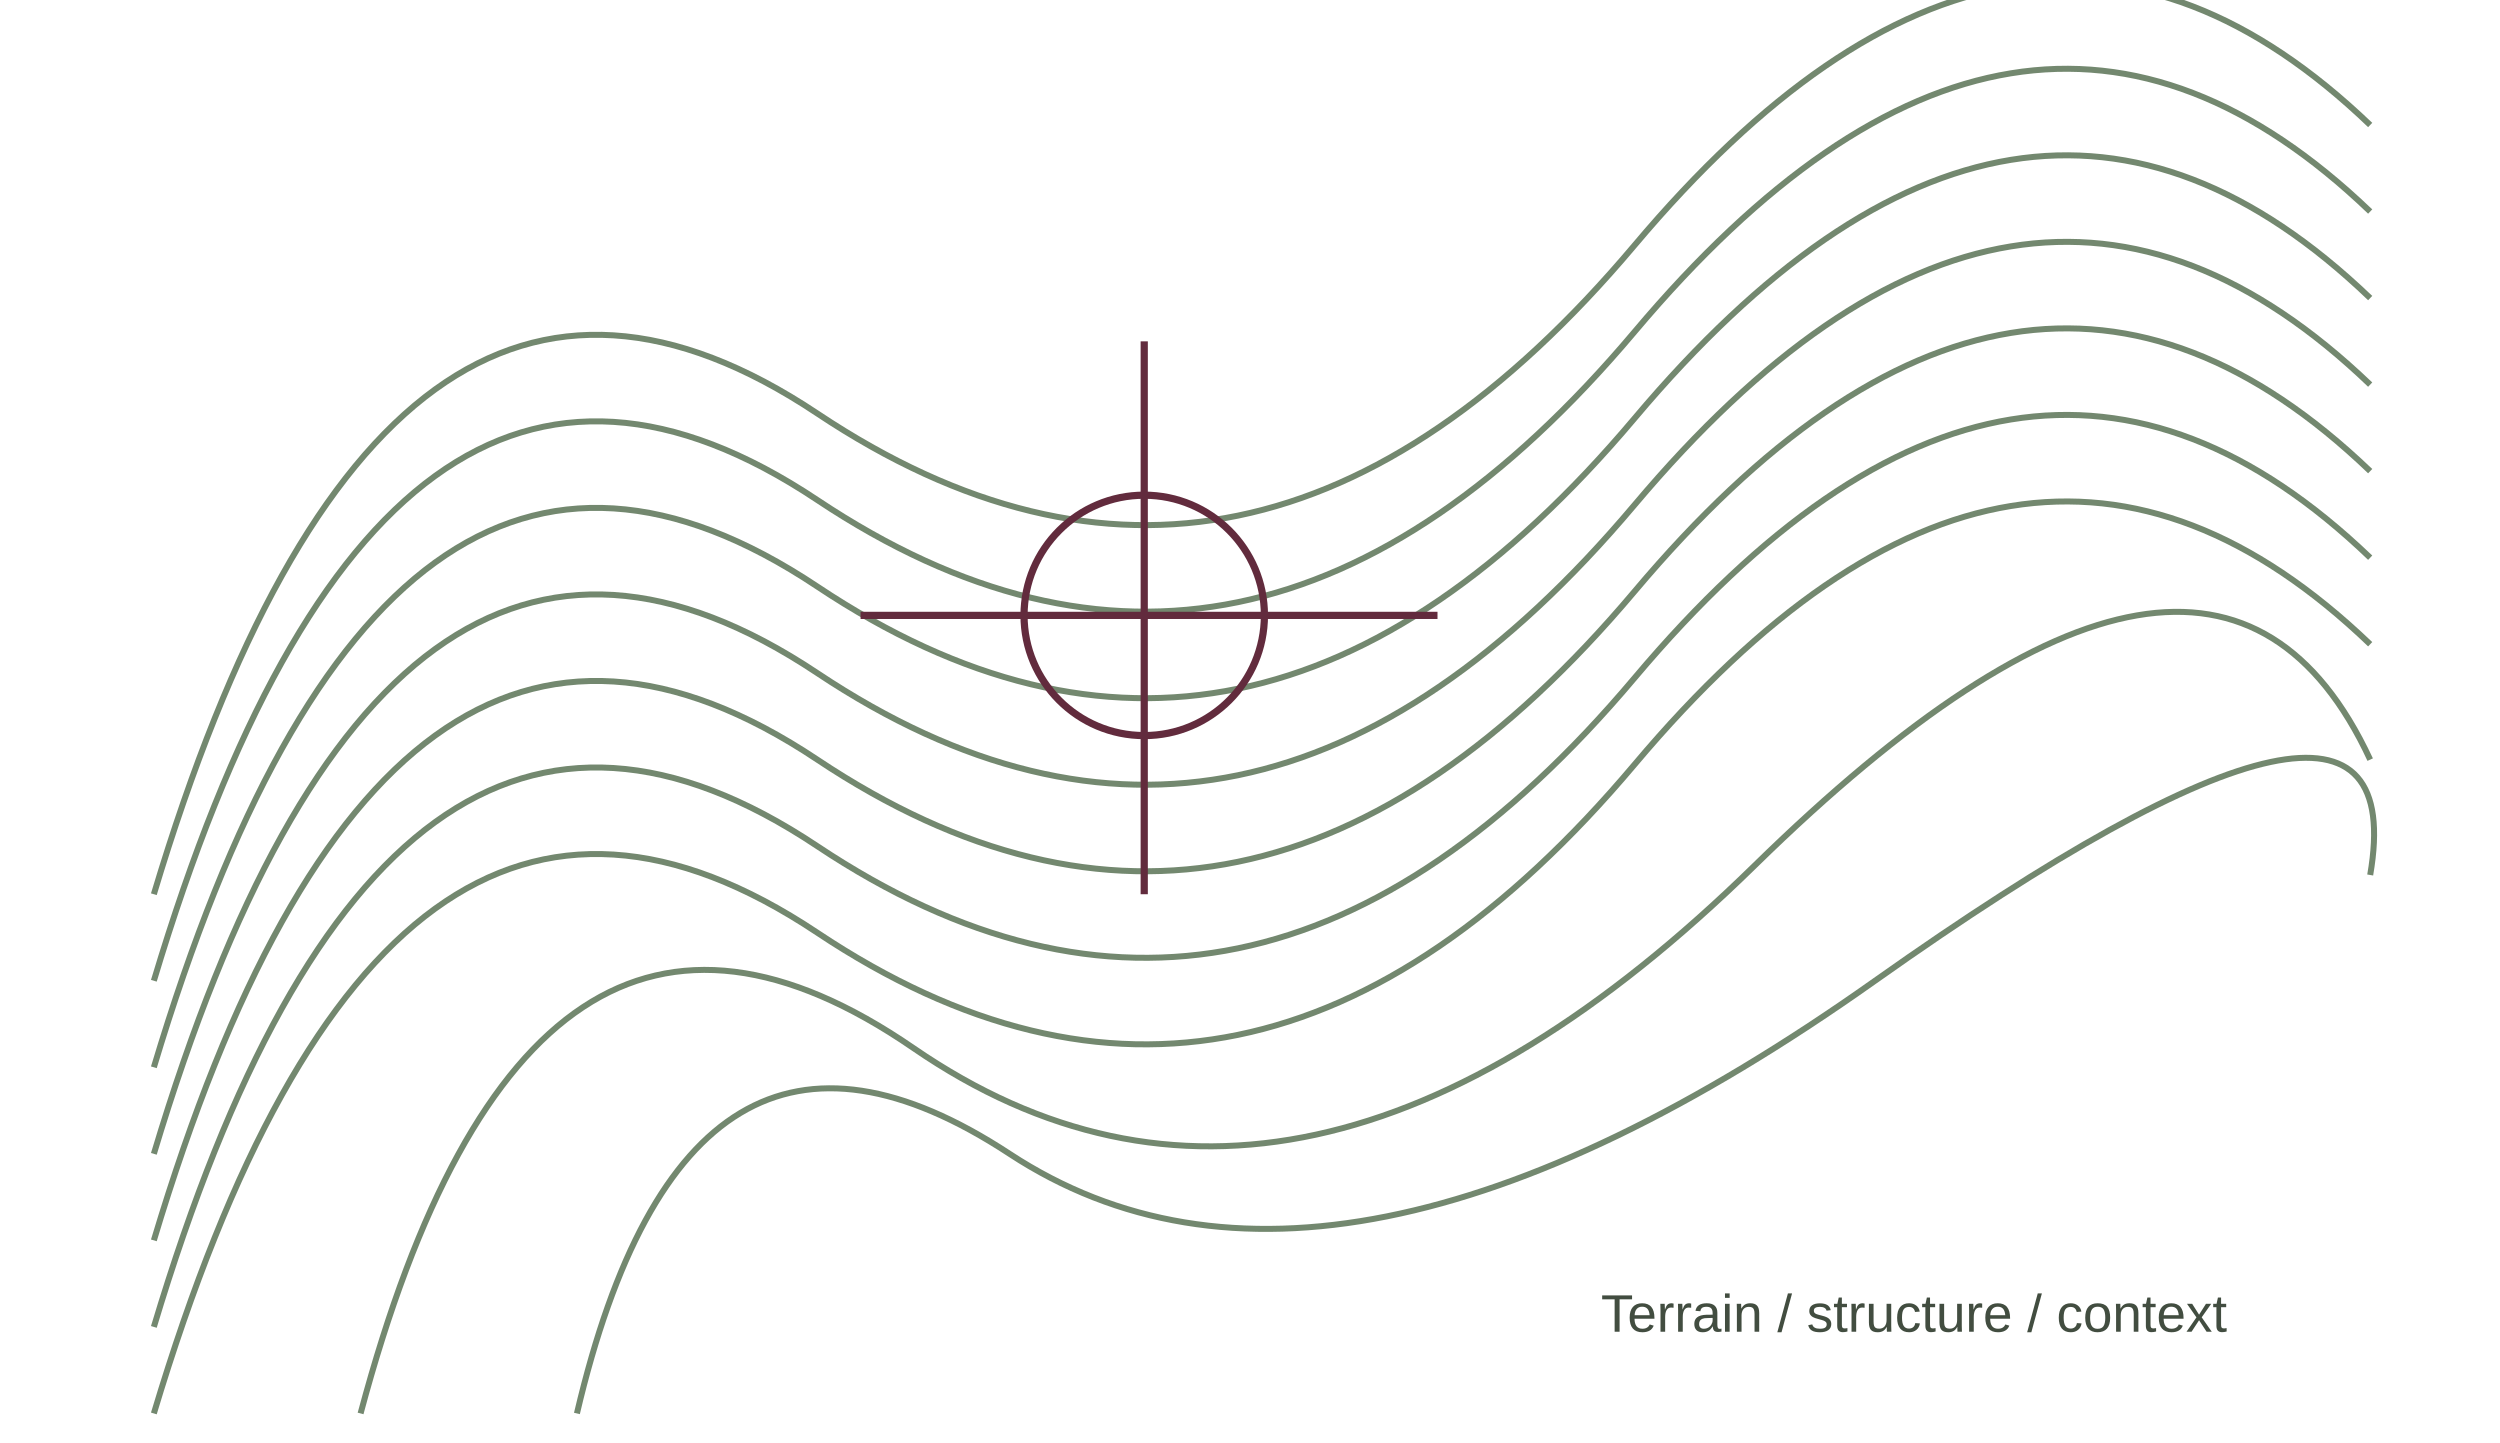
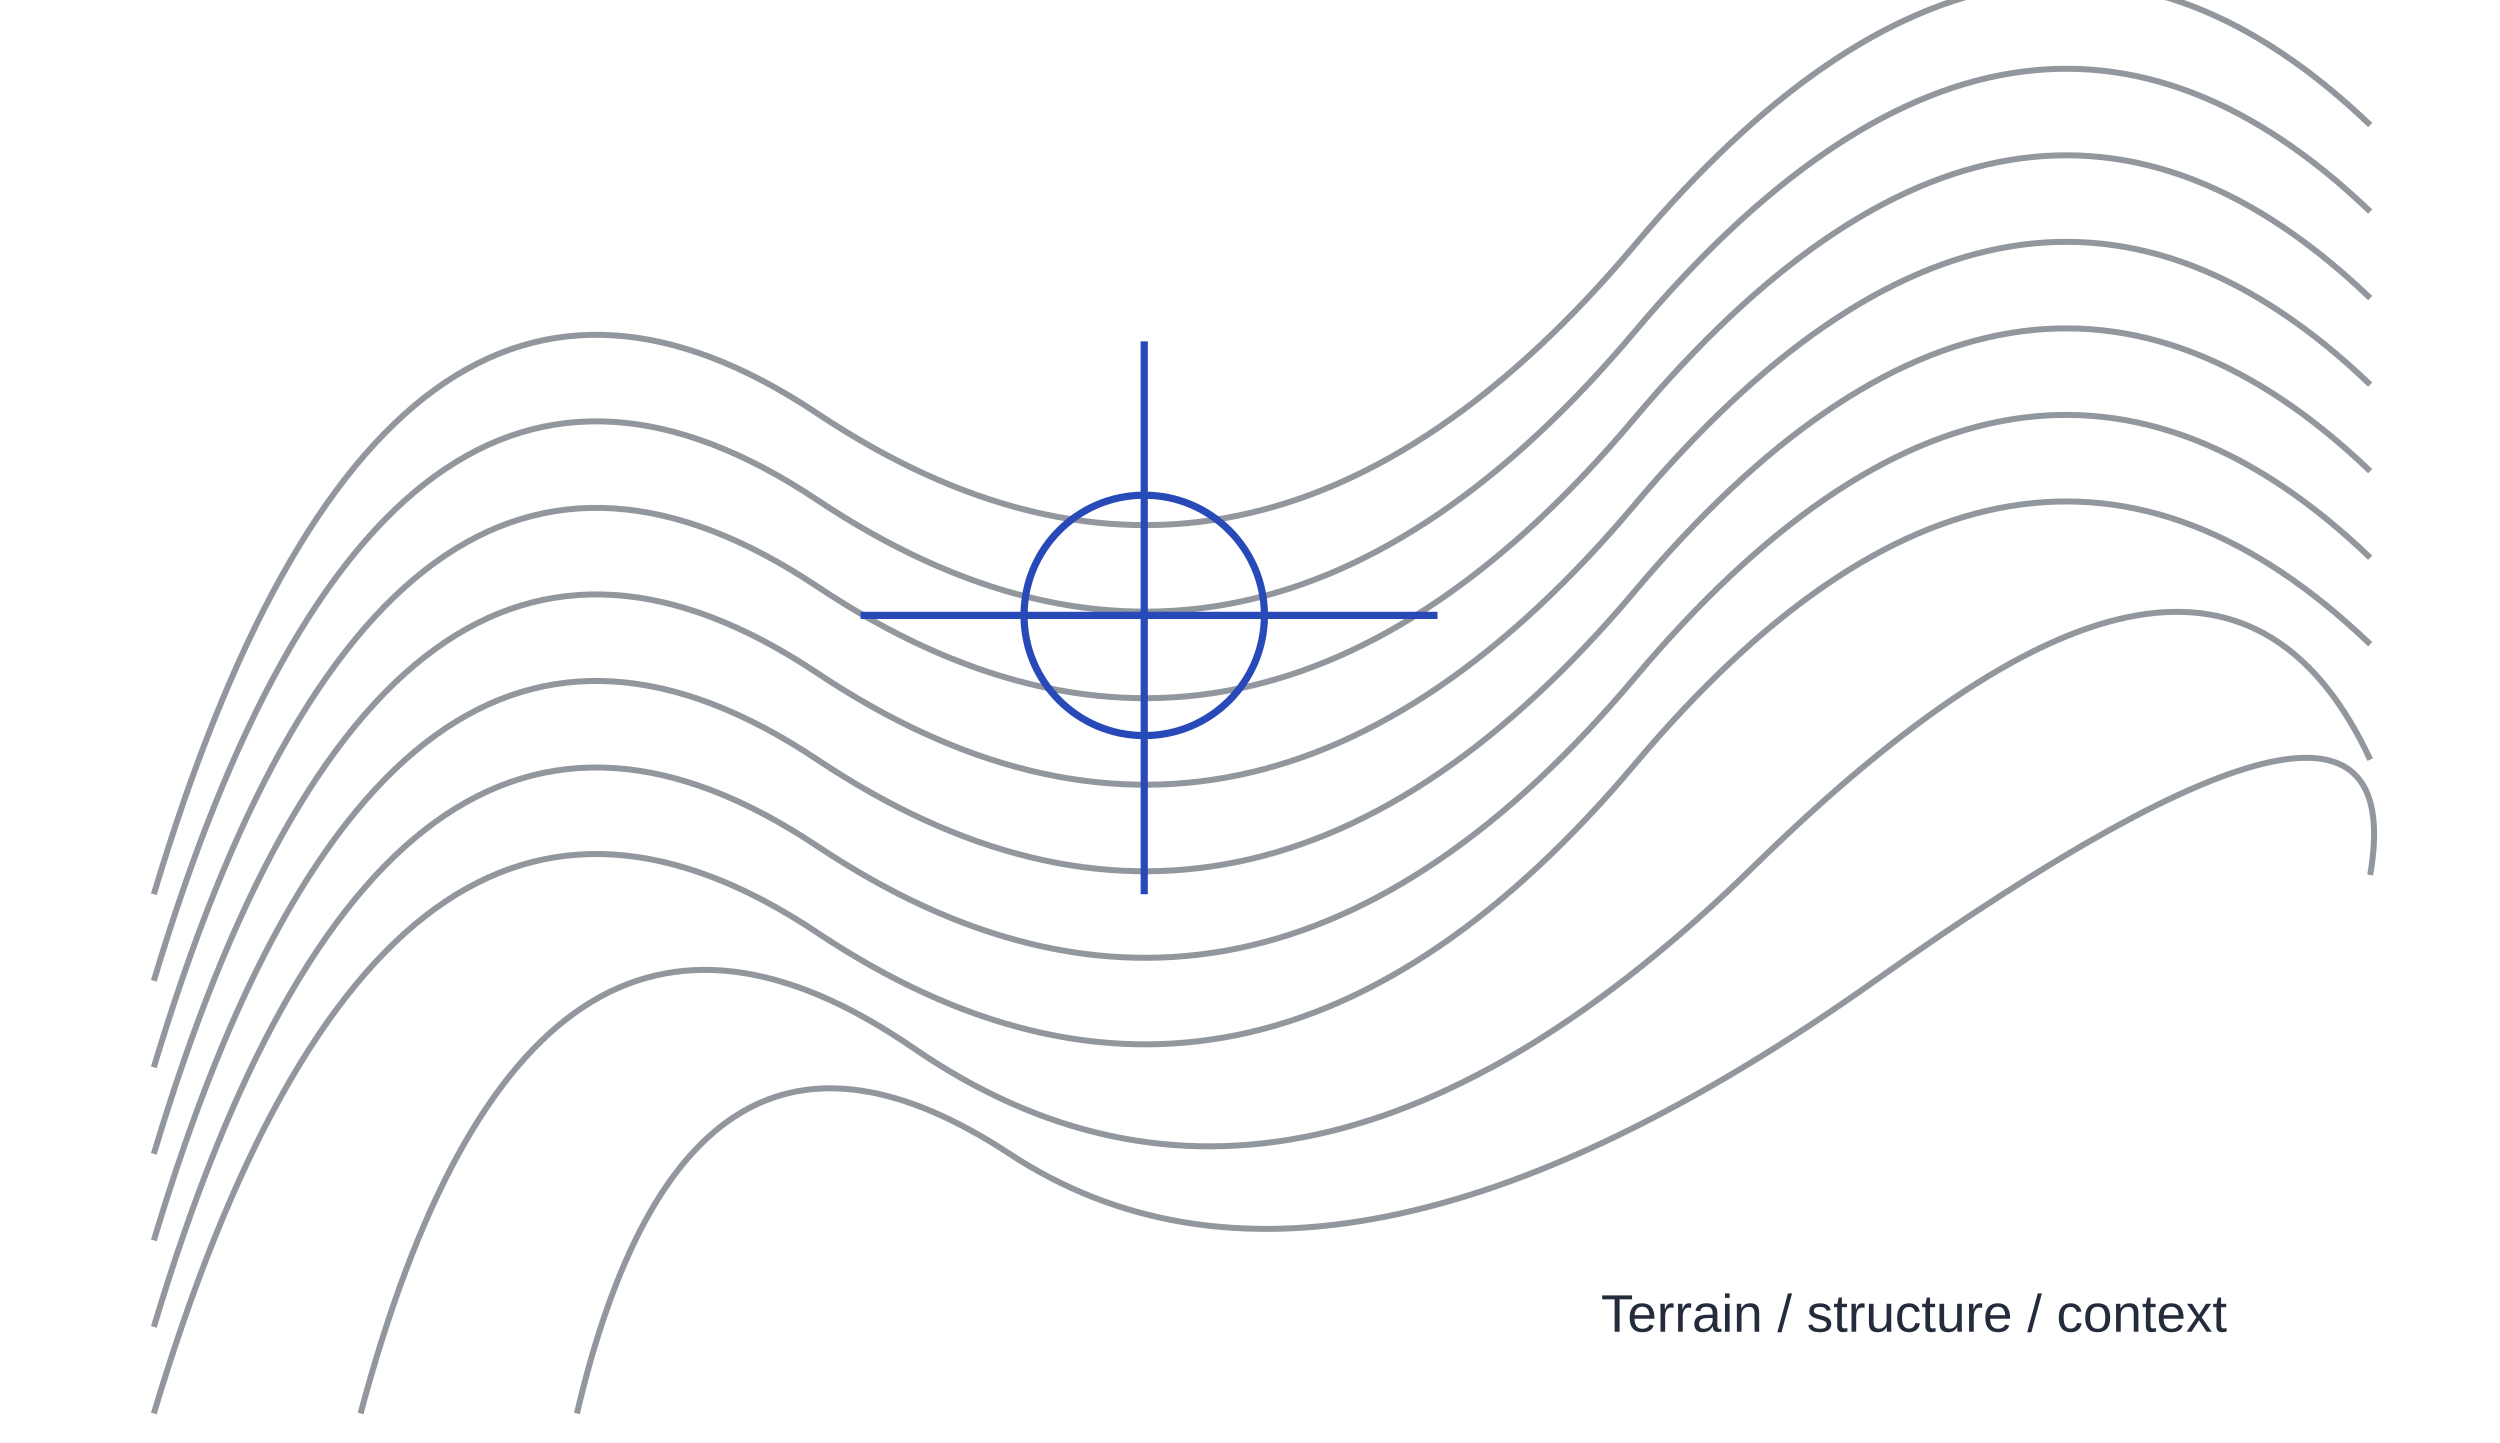
<svg xmlns="http://www.w3.org/2000/svg" viewBox="0 0 520 300" role="img" aria-label="Illustrative drawing of terrain contour layers for geospatial capture">
  <style>text{font-family:Arial,sans-serif}</style>
-   <g fill="none" stroke="#73886f" stroke-width="1.25">
+   <g fill="none" stroke="#92979E" stroke-width="1.25">
    <path d="M32 240Q80 80 170 140T340 105T493 80" />
    <path d="M32 222Q80 62 170 122T340 87T493 62" />
    <path d="M32 204Q80 44 170 104T340 69T493 44" />
    <path d="M32 258Q80 98 170 158T340 123T493 98" />
    <path d="M32 276Q80 116 170 176T340 141T493 116" />
    <path d="M32 186Q80 26 170 86T340 51T493 26" />
    <path d="M32 294Q80 134 170 194T340 159T493 134" />
    <path d="M75 294Q110 163 190 218T365 180T493 158" />
    <path d="M120 294Q143 196 210 240T390 204T493 182" />
  </g>
-   <path d="M238 71v115M179 128h120" stroke="#622b3d" stroke-width="1.5" />
-   <circle cx="238" cy="128" r="25" fill="none" stroke="#622b3d" stroke-width="1.5" />
-   <text x="333" y="277" font-size="11" fill="#424d40">Terrain / structure / context</text>
+   <path d="M238 71v115M179 128h120" stroke="#2849B8" stroke-width="1.5" />
+   <circle cx="238" cy="128" r="25" fill="none" stroke="#2849B8" stroke-width="1.5" />
+   <text x="333" y="277" font-size="11" fill="#242C3B">Terrain / structure / context</text>
</svg>
